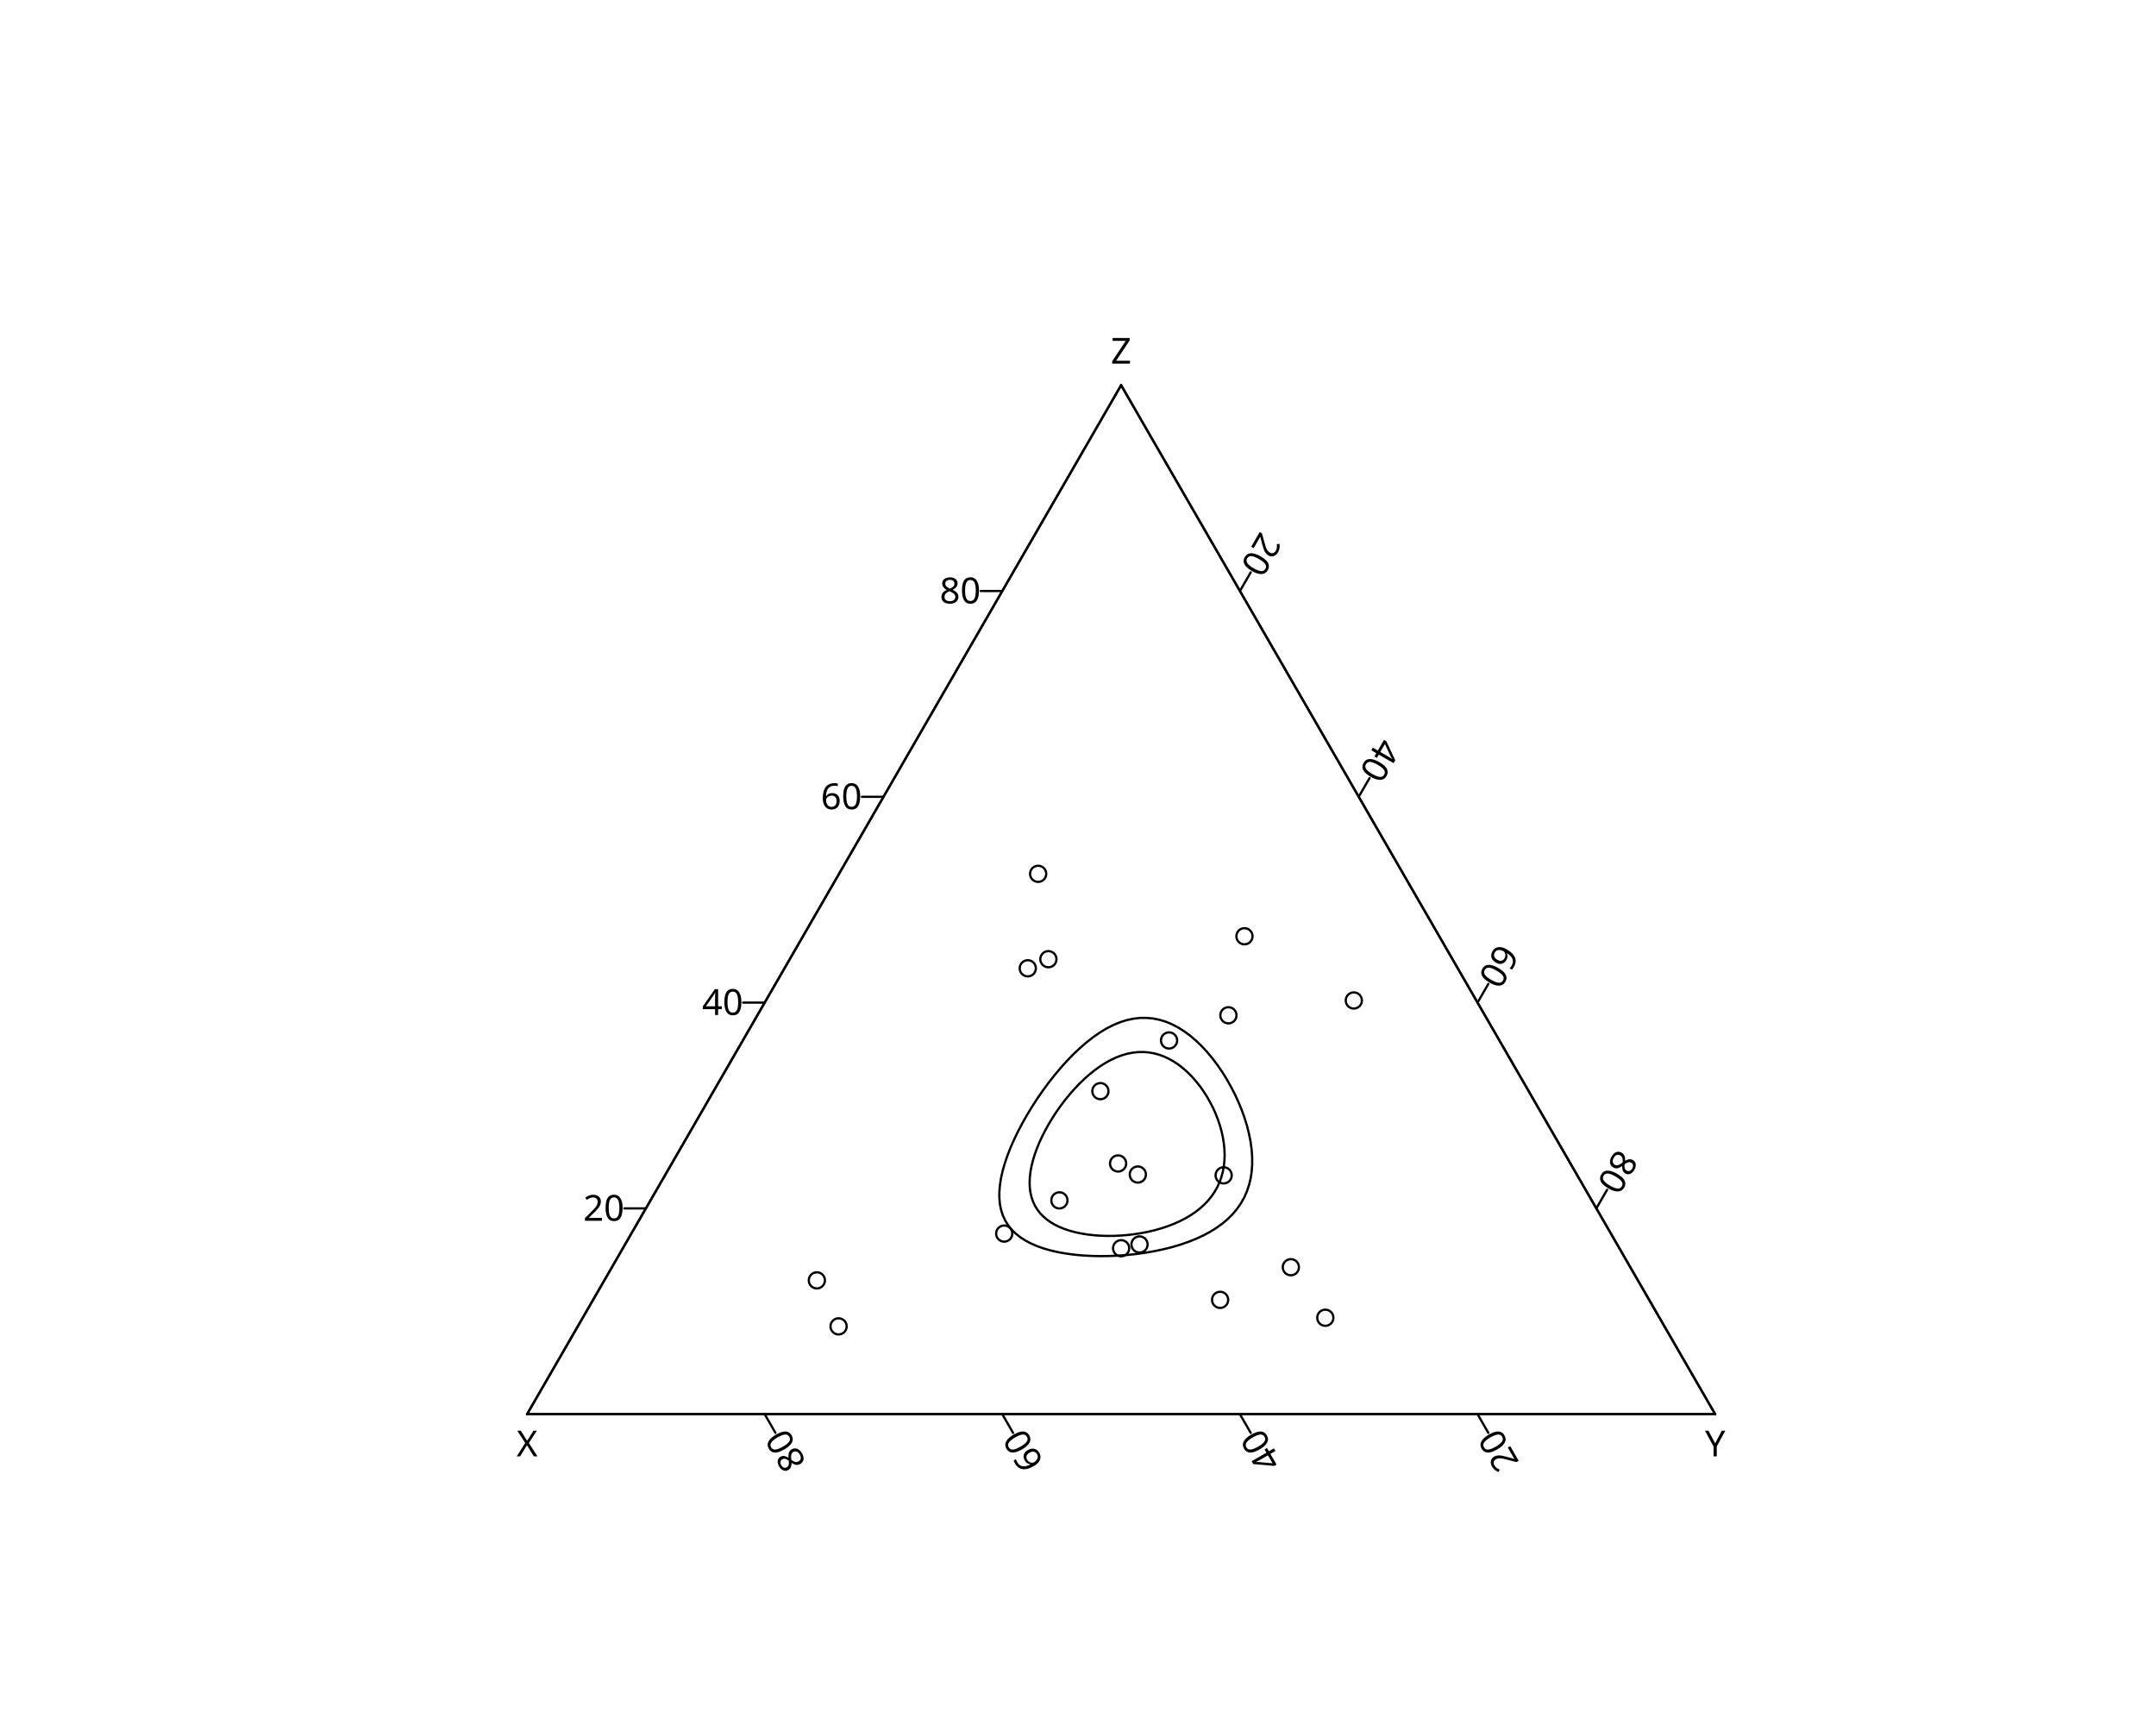
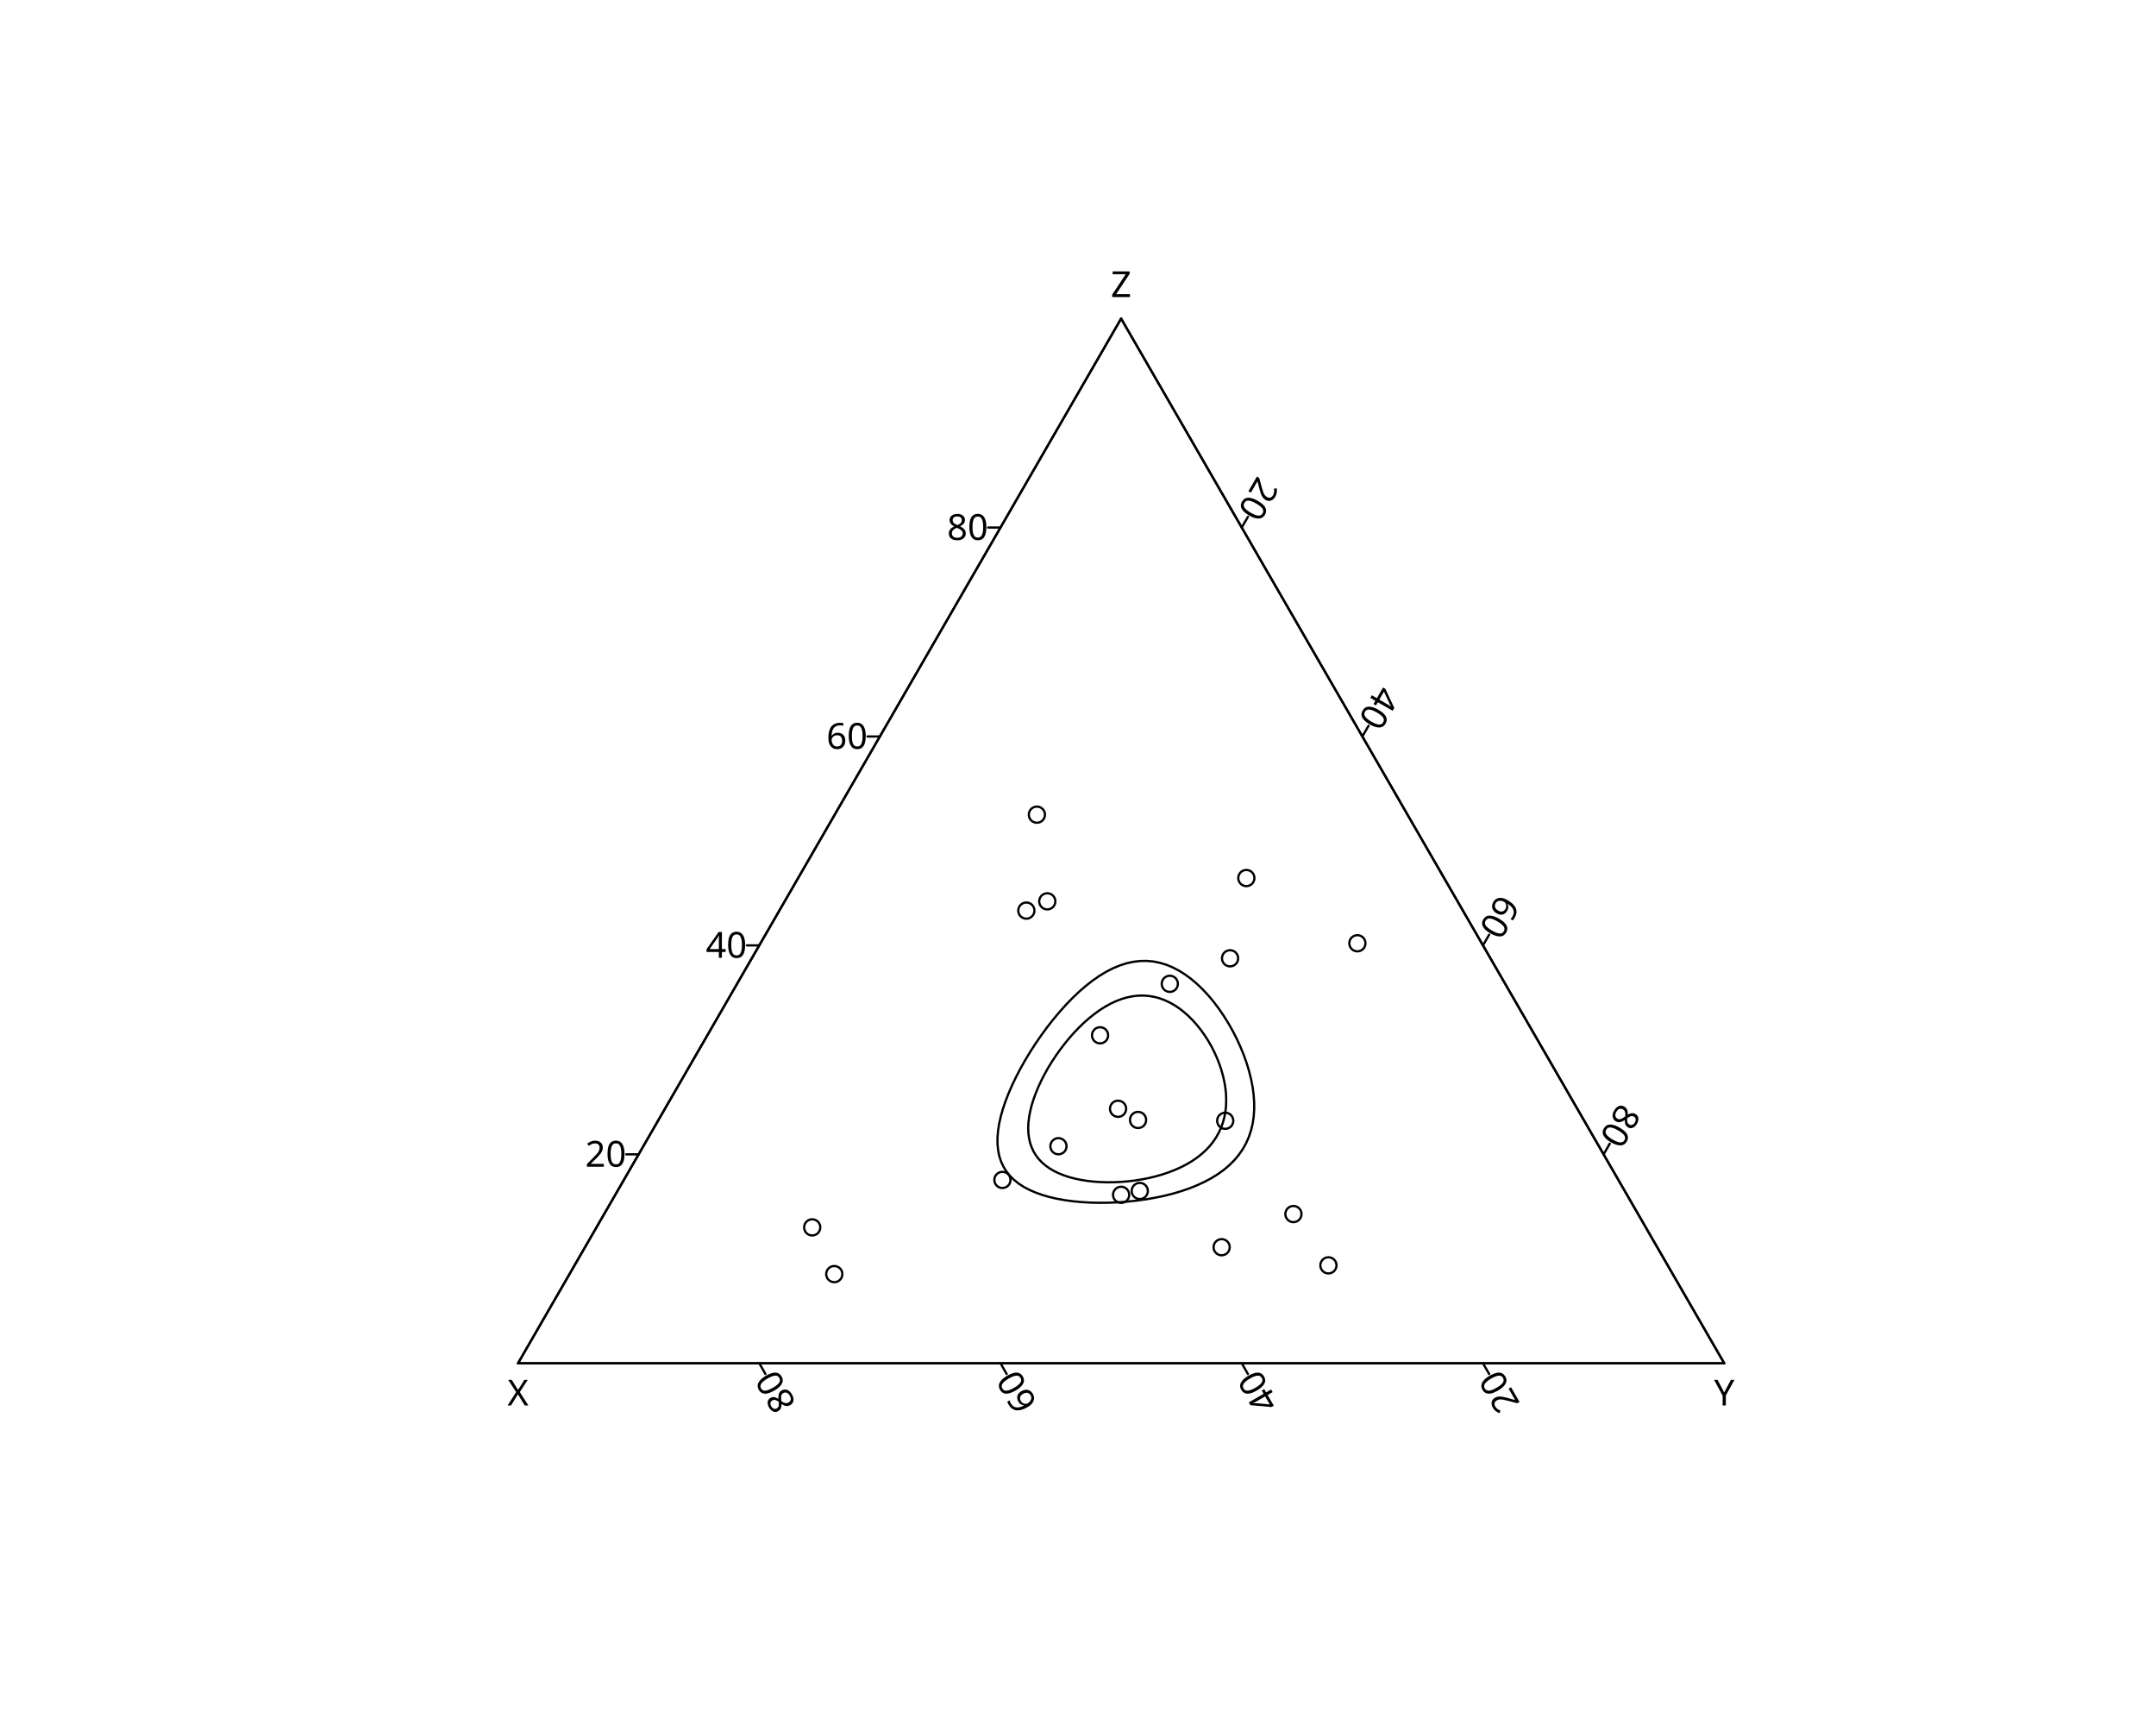
<svg xmlns="http://www.w3.org/2000/svg" class="svglite" data-engine-version="2.0" width="720.00pt" height="576.00pt" viewBox="0 0 720.00 576.00">
  <defs>
    <style type="text/css">
    .svglite line, .svglite polyline, .svglite polygon, .svglite path, .svglite rect, .svglite circle {
      fill: none;
      stroke: #000000;
      stroke-linecap: round;
      stroke-linejoin: round;
      stroke-miterlimit: 10.00;
    }
  </style>
  </defs>
  <rect width="100%" height="100%" style="stroke: none; fill: #FFFFFF;" />
  <defs>
    <clipPath id="cpMC4wMHw3MjAuMDB8MC4wMHw1NzYuMDA=">
      <rect x="0.00" y="0.00" width="720.00" height="576.00" />
    </clipPath>
  </defs>
  <g clip-path="url(#cpMC4wMHw3MjAuMDB8MC4wMHw1NzYuMDA=)">
</g>
  <defs>
    <clipPath id="cpMTUyLjY0fDU5Ni4xNnw1OS4wNHw1MDIuNTY=">
      <rect x="152.64" y="59.04" width="443.52" height="443.52" />
    </clipPath>
  </defs>
  <g clip-path="url(#cpMTUyLjY0fDU5Ni4xNnw1OS4wNHw1MDIuNTY=)">
-     <circle cx="335.36" cy="411.91" r="2.70" style="stroke-width: 0.75;" />
-     <circle cx="410.23" cy="339.02" r="2.70" style="stroke-width: 0.75;" />
-     <circle cx="280.05" cy="442.89" r="2.70" style="stroke-width: 0.75;" />
-     <circle cx="379.98" cy="392.19" r="2.70" style="stroke-width: 0.75;" />
-     <circle cx="390.41" cy="347.42" r="2.70" style="stroke-width: 0.75;" />
-     <circle cx="272.79" cy="427.53" r="2.70" style="stroke-width: 0.75;" />
-     <circle cx="373.39" cy="388.50" r="2.70" style="stroke-width: 0.75;" />
-     <circle cx="343.23" cy="323.33" r="2.70" style="stroke-width: 0.75;" />
-     <circle cx="415.59" cy="312.63" r="2.70" style="stroke-width: 0.75;" />
-     <circle cx="442.59" cy="440.01" r="2.70" style="stroke-width: 0.75;" />
-     <circle cx="346.69" cy="291.78" r="2.70" style="stroke-width: 0.75;" />
-     <circle cx="367.48" cy="364.35" r="2.70" style="stroke-width: 0.75;" />
-     <circle cx="380.54" cy="415.54" r="2.70" style="stroke-width: 0.75;" />
-     <circle cx="452.11" cy="334.07" r="2.70" style="stroke-width: 0.75;" />
-     <circle cx="408.64" cy="392.46" r="2.70" style="stroke-width: 0.75;" />
-     <circle cx="353.79" cy="400.82" r="2.70" style="stroke-width: 0.75;" />
-     <circle cx="350.11" cy="320.29" r="2.70" style="stroke-width: 0.75;" />
-     <circle cx="374.40" cy="416.80" r="2.70" style="stroke-width: 0.75;" />
-     <circle cx="407.46" cy="434.04" r="2.70" style="stroke-width: 0.75;" />
-     <circle cx="431.08" cy="423.14" r="2.70" style="stroke-width: 0.75;" />
-     <text transform="translate(262.55,476.39) rotate(-120)" text-anchor="end" style="font-size: 12.00px; font-family: sans;" textLength="13.35px" lengthAdjust="spacingAndGlyphs">80</text>
-     <text transform="translate(341.90,476.39) rotate(-120)" text-anchor="end" style="font-size: 12.00px; font-family: sans;" textLength="13.35px" lengthAdjust="spacingAndGlyphs">60</text>
-     <text transform="translate(421.25,476.39) rotate(-120)" text-anchor="end" style="font-size: 12.00px; font-family: sans;" textLength="13.35px" lengthAdjust="spacingAndGlyphs">40</text>
-     <text transform="translate(500.60,476.39) rotate(-120)" text-anchor="end" style="font-size: 12.00px; font-family: sans;" textLength="13.35px" lengthAdjust="spacingAndGlyphs">20</text>
-     <line x1="176.02" y1="472.22" x2="572.78" y2="472.22" style="stroke-width: 0.75;" />
-     <line x1="255.37" y1="472.22" x2="258.97" y2="478.46" style="stroke-width: 0.75;" />
-     <line x1="334.72" y1="472.22" x2="338.32" y2="478.46" style="stroke-width: 0.75;" />
-     <line x1="414.08" y1="472.22" x2="417.68" y2="478.46" style="stroke-width: 0.75;" />
-     <line x1="493.43" y1="472.22" x2="497.03" y2="478.46" style="stroke-width: 0.75;" />
-     <text transform="translate(533.13,395.20) rotate(-240)" text-anchor="end" style="font-size: 12.00px; font-family: sans;" textLength="13.35px" lengthAdjust="spacingAndGlyphs">80</text>
-     <text transform="translate(493.45,326.48) rotate(-240)" text-anchor="end" style="font-size: 12.00px; font-family: sans;" textLength="13.35px" lengthAdjust="spacingAndGlyphs">60</text>
-     <text transform="translate(453.77,257.76) rotate(-240)" text-anchor="end" style="font-size: 12.00px; font-family: sans;" textLength="13.35px" lengthAdjust="spacingAndGlyphs">40</text>
-     <text transform="translate(414.10,189.04) rotate(-240)" text-anchor="end" style="font-size: 12.00px; font-family: sans;" textLength="13.35px" lengthAdjust="spacingAndGlyphs">20</text>
-     <line x1="572.78" y1="472.22" x2="374.40" y2="128.62" style="stroke-width: 0.75;" />
-     <line x1="533.10" y1="403.50" x2="536.70" y2="397.27" style="stroke-width: 0.75;" />
-     <line x1="493.43" y1="334.78" x2="497.03" y2="328.55" style="stroke-width: 0.75;" />
-     <line x1="453.75" y1="266.06" x2="457.35" y2="259.83" style="stroke-width: 0.75;" />
-     <line x1="414.08" y1="197.34" x2="417.68" y2="191.11" style="stroke-width: 0.75;" />
-     <text x="327.52" y="201.47" text-anchor="end" style="font-size: 12.00px; font-family: sans;" textLength="13.35px" lengthAdjust="spacingAndGlyphs">80</text>
-     <text x="287.85" y="270.19" text-anchor="end" style="font-size: 12.00px; font-family: sans;" textLength="13.35px" lengthAdjust="spacingAndGlyphs">60</text>
-     <text x="248.17" y="338.91" text-anchor="end" style="font-size: 12.00px; font-family: sans;" textLength="13.35px" lengthAdjust="spacingAndGlyphs">40</text>
-     <text x="208.50" y="407.63" text-anchor="end" style="font-size: 12.00px; font-family: sans;" textLength="13.35px" lengthAdjust="spacingAndGlyphs">20</text>
-     <line x1="374.40" y1="128.62" x2="176.02" y2="472.22" style="stroke-width: 0.75;" />
-     <line x1="334.72" y1="197.34" x2="327.52" y2="197.34" style="stroke-width: 0.75;" />
-     <line x1="295.05" y1="266.06" x2="287.85" y2="266.06" style="stroke-width: 0.75;" />
-     <line x1="255.37" y1="334.78" x2="248.17" y2="334.78" style="stroke-width: 0.75;" />
-     <line x1="215.70" y1="403.50" x2="208.50" y2="403.50" style="stroke-width: 0.75;" />
-     <polygon points="176.02,472.22 374.40,128.62 572.78,472.22 " style="stroke-width: 0.75; fill: none;" />
-     <text x="176.02" y="486.30" text-anchor="middle" style="font-size: 12.00px; font-family: sans;" textLength="8.01px" lengthAdjust="spacingAndGlyphs">X</text>
-     <text x="572.78" y="486.30" text-anchor="middle" style="font-size: 12.00px; font-family: sans;" textLength="8.01px" lengthAdjust="spacingAndGlyphs">Y</text>
-     <text x="374.40" y="121.42" text-anchor="middle" style="font-size: 12.00px; font-family: sans;" textLength="7.33px" lengthAdjust="spacingAndGlyphs">Z</text>
-     <polygon points="399.34,360.97 397.98,359.44 396.56,358.01 395.08,356.70 393.55,355.51 391.97,354.46 390.36,353.55 388.70,352.78 387.02,352.16 385.30,351.71 383.56,351.41 381.80,351.28 380.03,351.31 378.24,351.50 376.44,351.86 374.64,352.38 372.83,353.06 371.03,353.90 369.24,354.88 367.45,356.01 365.69,357.27 363.95,358.66 362.24,360.16 360.56,361.77 358.93,363.48 357.34,365.28 355.80,367.15 354.33,369.08 352.93,371.06 351.60,373.08 350.35,375.13 349.19,377.20 348.13,379.27 347.17,381.33 346.32,383.37 345.59,385.39 344.98,387.37 344.49,389.31 344.14,391.20 343.92,393.03 343.84,394.80 343.90,396.49 344.10,398.12 344.45,399.66 344.94,401.13 345.57,402.51 346.36,403.81 347.28,405.02 348.34,406.14 349.54,407.17 350.87,408.12 352.32,408.97 353.90,409.74 355.58,410.41 357.38,411.00 359.27,411.50 361.25,411.91 363.30,412.23 365.43,412.47 367.61,412.62 369.84,412.69 372.10,412.67 374.38,412.56 376.67,412.37 378.96,412.09 381.24,411.73 383.48,411.29 385.70,410.76 387.86,410.15 389.96,409.45 391.98,408.67 393.93,407.80 395.79,406.86 397.54,405.83 399.20,404.71 400.73,403.52 402.15,402.25 403.44,400.89 404.60,399.46 405.63,397.96 406.52,396.39 407.27,394.75 407.89,393.04 408.36,391.27 408.70,389.45 408.90,387.59 408.97,385.68 408.90,383.73 408.70,381.76 408.38,379.76 407.94,377.76 407.38,375.76 406.70,373.77 405.93,371.79 405.05,369.85 404.07,367.95 403.01,366.10 401.86,364.31 400.64,362.60 399.34,360.97 " style="stroke-width: 0.75; fill: none;" />
-     <polygon points="404.85,353.36 403.10,351.25 401.27,349.29 399.39,347.48 397.46,345.83 395.48,344.37 393.45,343.09 391.39,342.02 389.30,341.15 387.18,340.51 385.03,340.08 382.86,339.88 380.67,339.90 378.46,340.16 376.24,340.64 374.01,341.35 371.78,342.28 369.54,343.42 367.30,344.77 365.07,346.32 362.85,348.05 360.65,349.96 358.47,352.02 356.32,354.23 354.22,356.57 352.16,359.03 350.16,361.57 348.23,364.20 346.37,366.88 344.61,369.61 342.94,372.36 341.38,375.12 339.93,377.88 338.62,380.60 337.44,383.29 336.41,385.93 335.54,388.51 334.82,391.01 334.28,393.43 333.92,395.76 333.74,397.99 333.74,400.12 333.93,402.14 334.32,404.05 334.90,405.84 335.68,407.53 336.65,409.09 337.81,410.55 339.16,411.88 340.69,413.10 342.40,414.21 344.29,415.21 346.34,416.10 348.55,416.88 350.90,417.55 353.39,418.12 356.00,418.58 358.72,418.95 361.54,419.21 364.44,419.37 367.40,419.44 370.41,419.40 373.45,419.27 376.50,419.04 379.55,418.72 382.57,418.29 385.56,417.77 388.50,417.15 391.36,416.44 394.13,415.62 396.81,414.70 399.36,413.68 401.79,412.56 404.08,411.34 406.22,410.01 408.21,408.58 410.02,407.04 411.66,405.40 413.12,403.66 414.40,401.81 415.50,399.87 416.40,397.83 417.12,395.69 417.66,393.47 418.00,391.16 418.17,388.77 418.16,386.31 417.98,383.80 417.63,381.23 417.11,378.62 416.45,375.99 415.64,373.33 414.69,370.68 413.60,368.04 412.40,365.43 411.08,362.86 409.66,360.35 408.15,357.92 406.54,355.59 404.85,353.36 " style="stroke-width: 0.75; fill: none;" />
+     <circle cx="334.76" cy="393.99" r="2.70" style="stroke-width: 0.75;" />
+     <circle cx="410.78" cy="319.99" r="2.70" style="stroke-width: 0.75;" />
+     <circle cx="278.61" cy="425.44" r="2.70" style="stroke-width: 0.75;" />
+     <circle cx="380.06" cy="373.97" r="2.70" style="stroke-width: 0.75;" />
+     <circle cx="390.66" cy="328.51" r="2.70" style="stroke-width: 0.75;" />
+     <circle cx="271.24" cy="409.84" r="2.70" style="stroke-width: 0.75;" />
+     <circle cx="373.38" cy="370.23" r="2.70" style="stroke-width: 0.75;" />
+     <circle cx="342.75" cy="304.06" r="2.70" style="stroke-width: 0.75;" />
+     <circle cx="416.22" cy="293.19" r="2.70" style="stroke-width: 0.75;" />
+     <circle cx="443.63" cy="422.52" r="2.70" style="stroke-width: 0.75;" />
+     <circle cx="346.27" cy="272.03" r="2.70" style="stroke-width: 0.75;" />
+     <circle cx="367.37" cy="345.70" r="2.70" style="stroke-width: 0.75;" />
+     <circle cx="380.63" cy="397.68" r="2.70" style="stroke-width: 0.75;" />
+     <circle cx="453.30" cy="314.97" r="2.70" style="stroke-width: 0.75;" />
+     <circle cx="409.17" cy="374.24" r="2.70" style="stroke-width: 0.75;" />
+     <circle cx="353.47" cy="382.74" r="2.70" style="stroke-width: 0.75;" />
+     <circle cx="349.74" cy="300.97" r="2.70" style="stroke-width: 0.75;" />
+     <circle cx="374.40" cy="398.96" r="2.70" style="stroke-width: 0.75;" />
+     <circle cx="407.97" cy="416.46" r="2.70" style="stroke-width: 0.75;" />
+     <circle cx="431.94" cy="405.39" r="2.70" style="stroke-width: 0.75;" />
+     <text transform="translate(259.20,456.73) rotate(-120)" text-anchor="end" style="font-size: 12.00px; font-family: sans;" textLength="13.35px" lengthAdjust="spacingAndGlyphs">80</text>
+     <text transform="translate(339.76,456.73) rotate(-120)" text-anchor="end" style="font-size: 12.00px; font-family: sans;" textLength="13.35px" lengthAdjust="spacingAndGlyphs">60</text>
+     <text transform="translate(420.32,456.73) rotate(-120)" text-anchor="end" style="font-size: 12.00px; font-family: sans;" textLength="13.35px" lengthAdjust="spacingAndGlyphs">40</text>
+     <text transform="translate(500.88,456.73) rotate(-120)" text-anchor="end" style="font-size: 12.00px; font-family: sans;" textLength="13.35px" lengthAdjust="spacingAndGlyphs">20</text>
+     <line x1="172.99" y1="455.22" x2="575.81" y2="455.22" style="stroke-width: 0.75;" />
+     <line x1="253.56" y1="455.22" x2="255.62" y2="458.80" style="stroke-width: 0.75;" />
+     <line x1="334.12" y1="455.22" x2="336.18" y2="458.80" style="stroke-width: 0.75;" />
+     <line x1="414.68" y1="455.22" x2="416.75" y2="458.80" style="stroke-width: 0.75;" />
+     <line x1="495.24" y1="455.22" x2="497.31" y2="458.80" style="stroke-width: 0.75;" />
+     <text transform="translate(534.01,379.81) rotate(-240)" text-anchor="end" style="font-size: 12.00px; font-family: sans;" textLength="13.35px" lengthAdjust="spacingAndGlyphs">80</text>
+     <text transform="translate(493.73,310.04) rotate(-240)" text-anchor="end" style="font-size: 12.00px; font-family: sans;" textLength="13.35px" lengthAdjust="spacingAndGlyphs">60</text>
+     <text transform="translate(453.45,240.27) rotate(-240)" text-anchor="end" style="font-size: 12.00px; font-family: sans;" textLength="13.35px" lengthAdjust="spacingAndGlyphs">40</text>
+     <text transform="translate(413.17,170.51) rotate(-240)" text-anchor="end" style="font-size: 12.00px; font-family: sans;" textLength="13.35px" lengthAdjust="spacingAndGlyphs">20</text>
+     <line x1="575.81" y1="455.22" x2="374.40" y2="106.38" style="stroke-width: 0.75;" />
+     <line x1="535.53" y1="385.45" x2="537.59" y2="381.88" style="stroke-width: 0.75;" />
+     <line x1="495.24" y1="315.68" x2="497.31" y2="312.11" style="stroke-width: 0.75;" />
+     <line x1="454.96" y1="245.92" x2="457.03" y2="242.34" style="stroke-width: 0.75;" />
+     <line x1="414.68" y1="176.15" x2="416.75" y2="172.57" style="stroke-width: 0.75;" />
+     <text x="329.99" y="180.28" text-anchor="end" style="font-size: 12.00px; font-family: sans;" textLength="13.35px" lengthAdjust="spacingAndGlyphs">80</text>
+     <text x="289.71" y="250.04" text-anchor="end" style="font-size: 12.00px; font-family: sans;" textLength="13.35px" lengthAdjust="spacingAndGlyphs">60</text>
+     <text x="249.43" y="319.81" text-anchor="end" style="font-size: 12.00px; font-family: sans;" textLength="13.35px" lengthAdjust="spacingAndGlyphs">40</text>
+     <text x="209.15" y="389.58" text-anchor="end" style="font-size: 12.00px; font-family: sans;" textLength="13.35px" lengthAdjust="spacingAndGlyphs">20</text>
+     <line x1="374.40" y1="106.38" x2="172.99" y2="455.22" style="stroke-width: 0.75;" />
+     <line x1="334.12" y1="176.15" x2="329.99" y2="176.15" style="stroke-width: 0.75;" />
+     <line x1="293.84" y1="245.92" x2="289.71" y2="245.92" style="stroke-width: 0.75;" />
+     <line x1="253.56" y1="315.68" x2="249.43" y2="315.68" style="stroke-width: 0.75;" />
+     <line x1="213.27" y1="385.45" x2="209.15" y2="385.45" style="stroke-width: 0.75;" />
+     <polygon points="172.99,455.22 374.40,106.38 575.81,455.22 " style="stroke-width: 0.75; fill: none;" />
+     <text x="172.99" y="469.31" text-anchor="middle" style="font-size: 12.00px; font-family: sans;" textLength="8.01px" lengthAdjust="spacingAndGlyphs">X</text>
+     <text x="575.81" y="469.31" text-anchor="middle" style="font-size: 12.00px; font-family: sans;" textLength="8.01px" lengthAdjust="spacingAndGlyphs">Y</text>
+     <text x="374.40" y="99.18" text-anchor="middle" style="font-size: 12.00px; font-family: sans;" textLength="7.33px" lengthAdjust="spacingAndGlyphs">Z</text>
+     <polygon points="399.72,342.27 398.34,340.72 396.90,339.27 395.39,337.94 393.84,336.73 392.24,335.66 390.60,334.74 388.92,333.96 387.21,333.33 385.47,332.87 383.70,332.57 381.92,332.43 380.11,332.46 378.30,332.66 376.47,333.03 374.64,333.56 372.81,334.25 370.98,335.09 369.16,336.09 367.35,337.23 365.56,338.52 363.79,339.92 362.05,341.45 360.35,343.09 358.69,344.82 357.08,346.65 355.52,348.55 354.02,350.51 352.60,352.52 351.25,354.57 349.98,356.65 348.81,358.75 347.73,360.85 346.76,362.94 345.90,365.02 345.15,367.07 344.53,369.08 344.04,371.05 343.68,372.96 343.45,374.82 343.37,376.62 343.43,378.34 343.64,379.99 343.99,381.56 344.49,383.04 345.13,384.45 345.93,385.76 346.86,386.99 347.94,388.13 349.16,389.18 350.51,390.14 351.98,391.01 353.58,391.78 355.30,392.47 357.12,393.07 359.04,393.57 361.05,393.99 363.13,394.32 365.29,394.56 367.50,394.71 369.77,394.78 372.06,394.76 374.38,394.65 376.71,394.46 379.03,394.18 381.34,393.81 383.62,393.36 385.87,392.82 388.06,392.20 390.19,391.49 392.25,390.70 394.23,389.82 396.11,388.86 397.90,387.81 399.57,386.68 401.13,385.47 402.57,384.18 403.88,382.81 405.06,381.36 406.10,379.83 407.01,378.23 407.78,376.57 408.40,374.83 408.88,373.04 409.23,371.19 409.43,369.30 409.49,367.36 409.43,365.38 409.23,363.38 408.90,361.35 408.45,359.32 407.88,357.29 407.20,355.26 406.41,353.26 405.52,351.29 404.53,349.36 403.45,347.48 402.28,345.66 401.04,343.92 399.72,342.27 " style="stroke-width: 0.75; fill: none;" />
+     <polygon points="405.32,334.54 403.54,332.41 401.68,330.41 399.77,328.57 397.81,326.90 395.80,325.42 393.74,324.12 391.65,323.03 389.53,322.15 387.37,321.50 385.19,321.06 382.99,320.86 380.77,320.89 378.53,321.15 376.27,321.64 374.01,322.36 371.74,323.30 369.46,324.46 367.19,325.83 364.92,327.40 362.67,329.16 360.44,331.09 358.22,333.19 356.05,335.43 353.91,337.81 351.82,340.30 349.79,342.89 347.83,345.55 345.95,348.28 344.15,351.05 342.46,353.84 340.87,356.64 339.41,359.44 338.07,362.21 336.88,364.94 335.83,367.62 334.94,370.23 334.22,372.77 333.67,375.23 333.30,377.59 333.12,379.86 333.12,382.02 333.32,384.07 333.71,386.01 334.30,387.83 335.09,389.54 336.07,391.13 337.25,392.61 338.62,393.96 340.17,395.20 341.91,396.33 343.83,397.34 345.91,398.24 348.15,399.04 350.54,399.72 353.07,400.30 355.72,400.77 358.49,401.14 361.34,401.40 364.29,401.57 367.29,401.63 370.35,401.60 373.43,401.46 376.53,401.23 379.63,400.90 382.70,400.47 385.73,399.94 388.71,399.32 391.62,398.59 394.43,397.76 397.15,396.83 399.74,395.79 402.21,394.65 404.54,393.41 406.71,392.06 408.72,390.61 410.56,389.05 412.23,387.38 413.71,385.61 415.01,383.74 416.12,381.77 417.04,379.69 417.77,377.52 418.32,375.26 418.67,372.92 418.84,370.50 418.83,368.01 418.64,365.45 418.29,362.84 417.77,360.20 417.09,357.52 416.27,354.83 415.30,352.13 414.20,349.45 412.98,346.80 411.64,344.19 410.20,341.65 408.66,339.18 407.03,336.81 405.32,334.54 " style="stroke-width: 0.75; fill: none;" />
  </g>
</svg>
